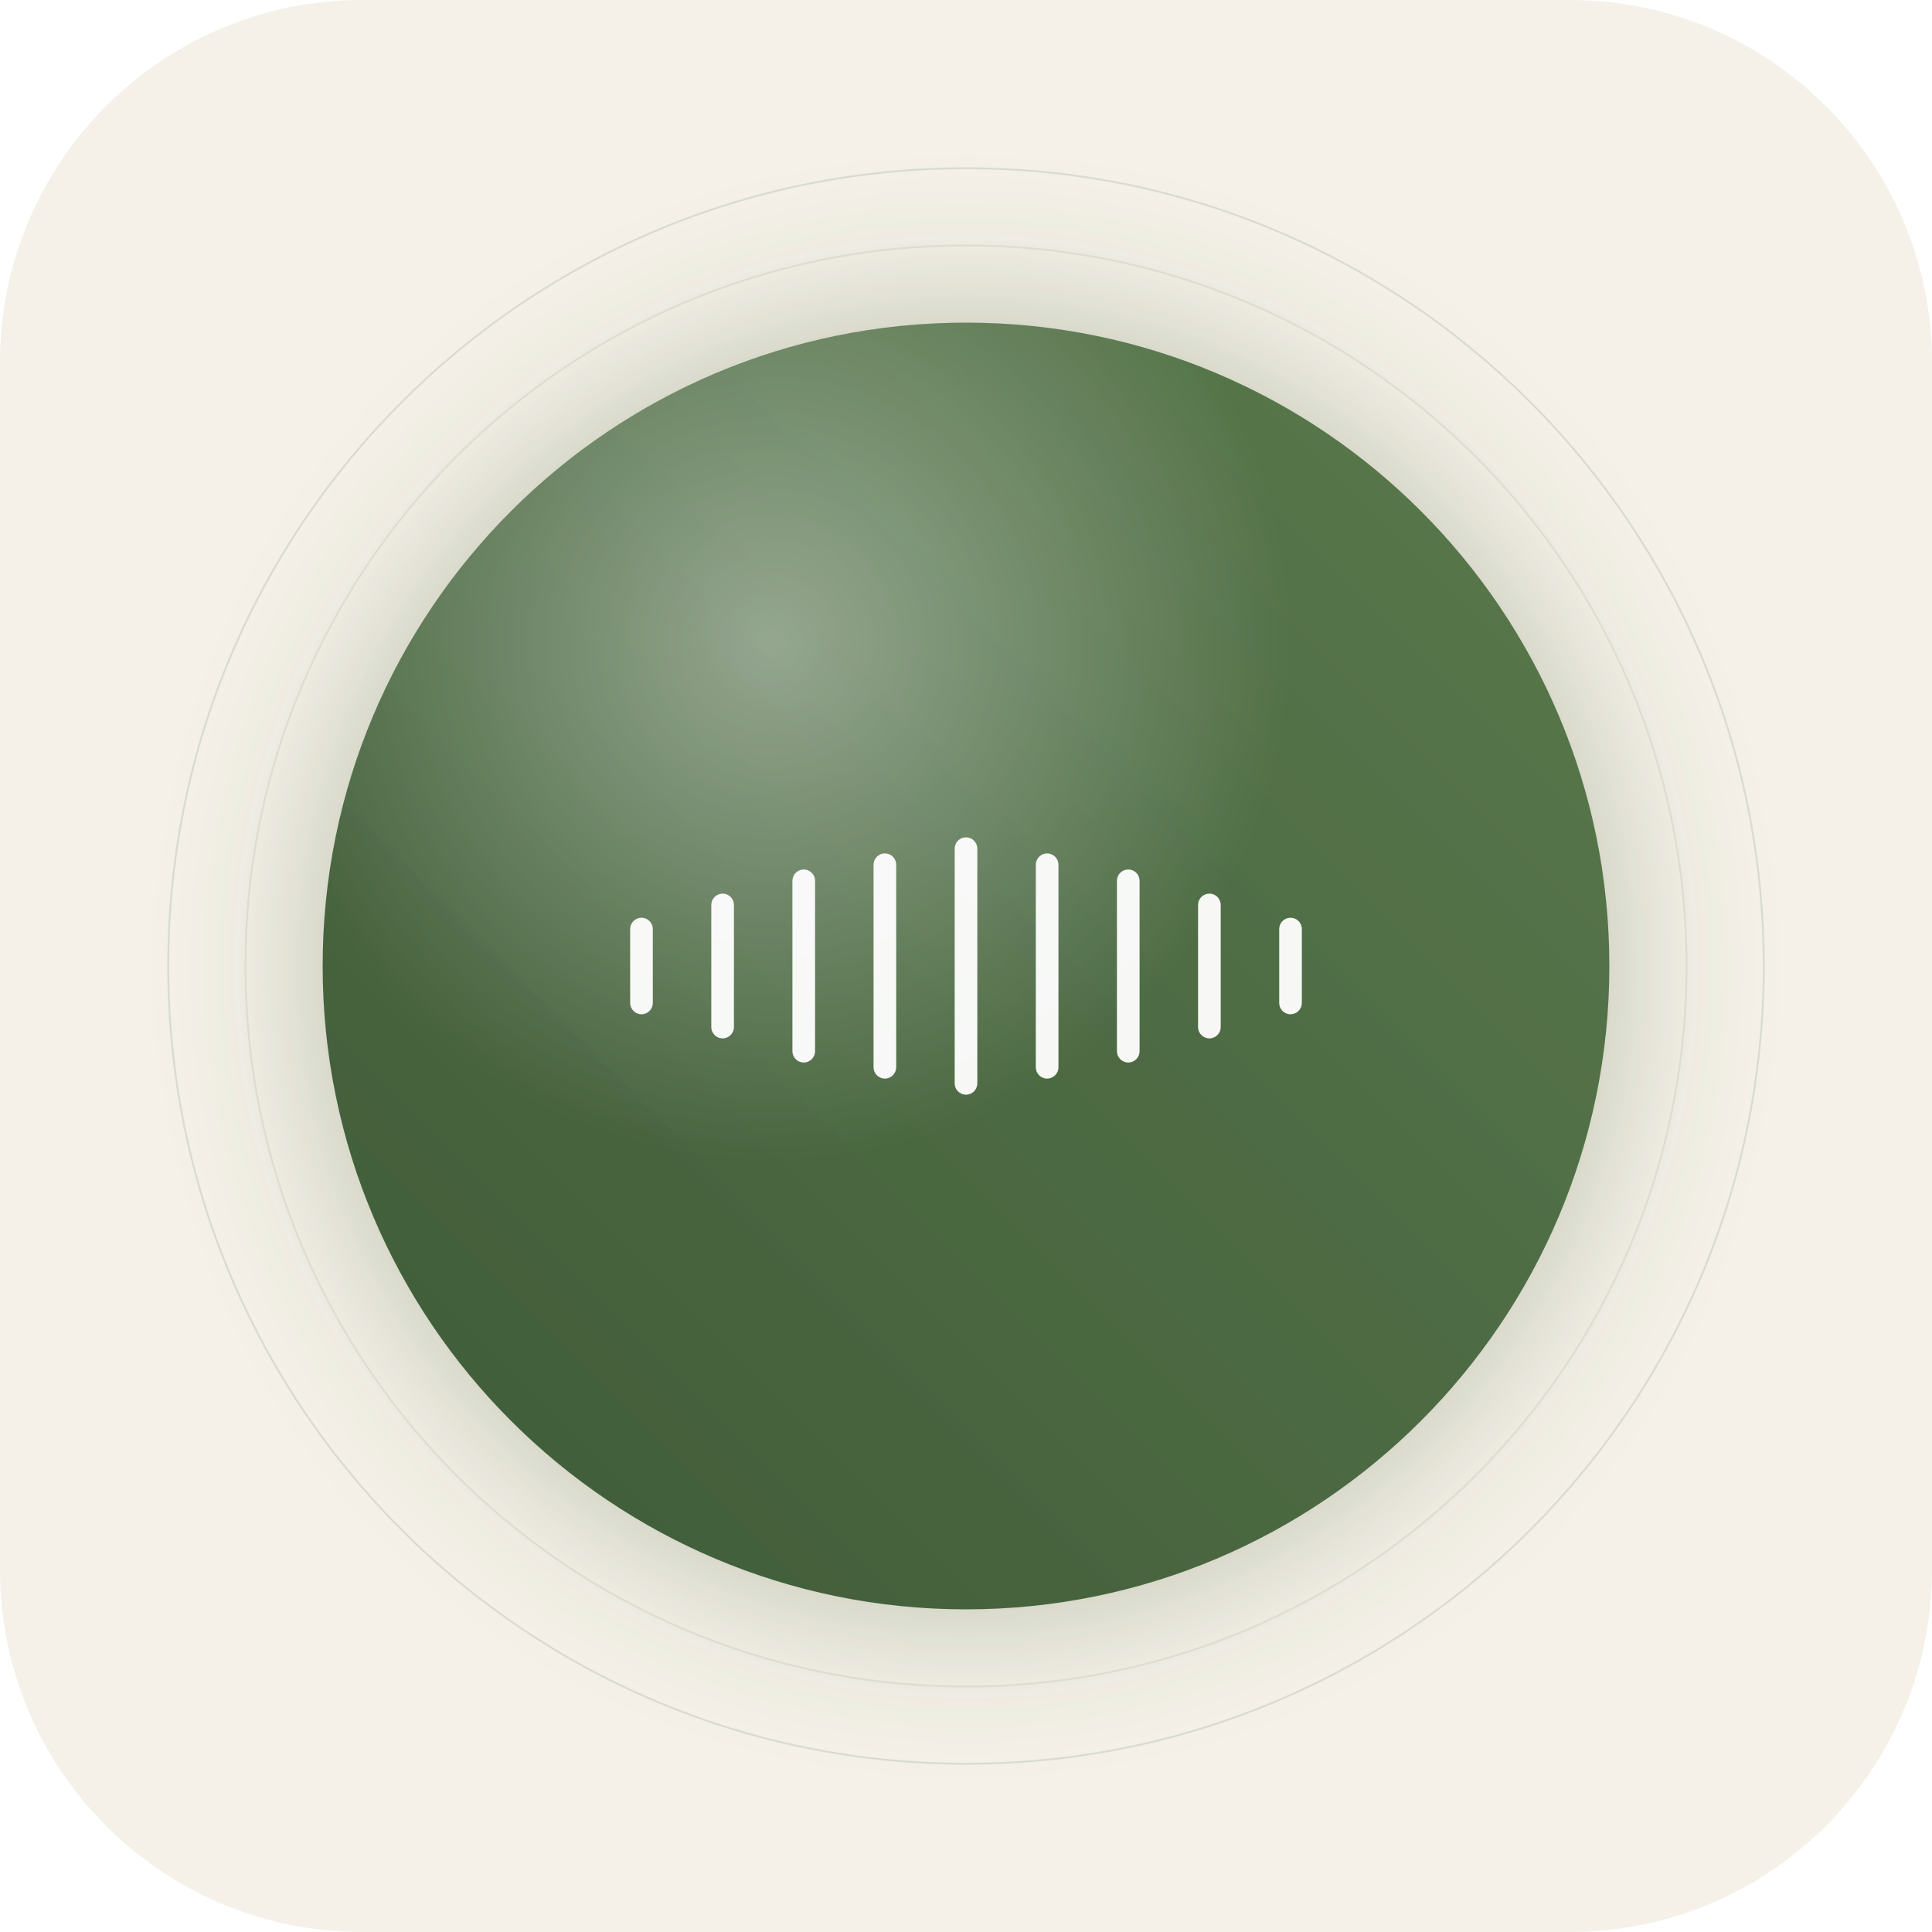
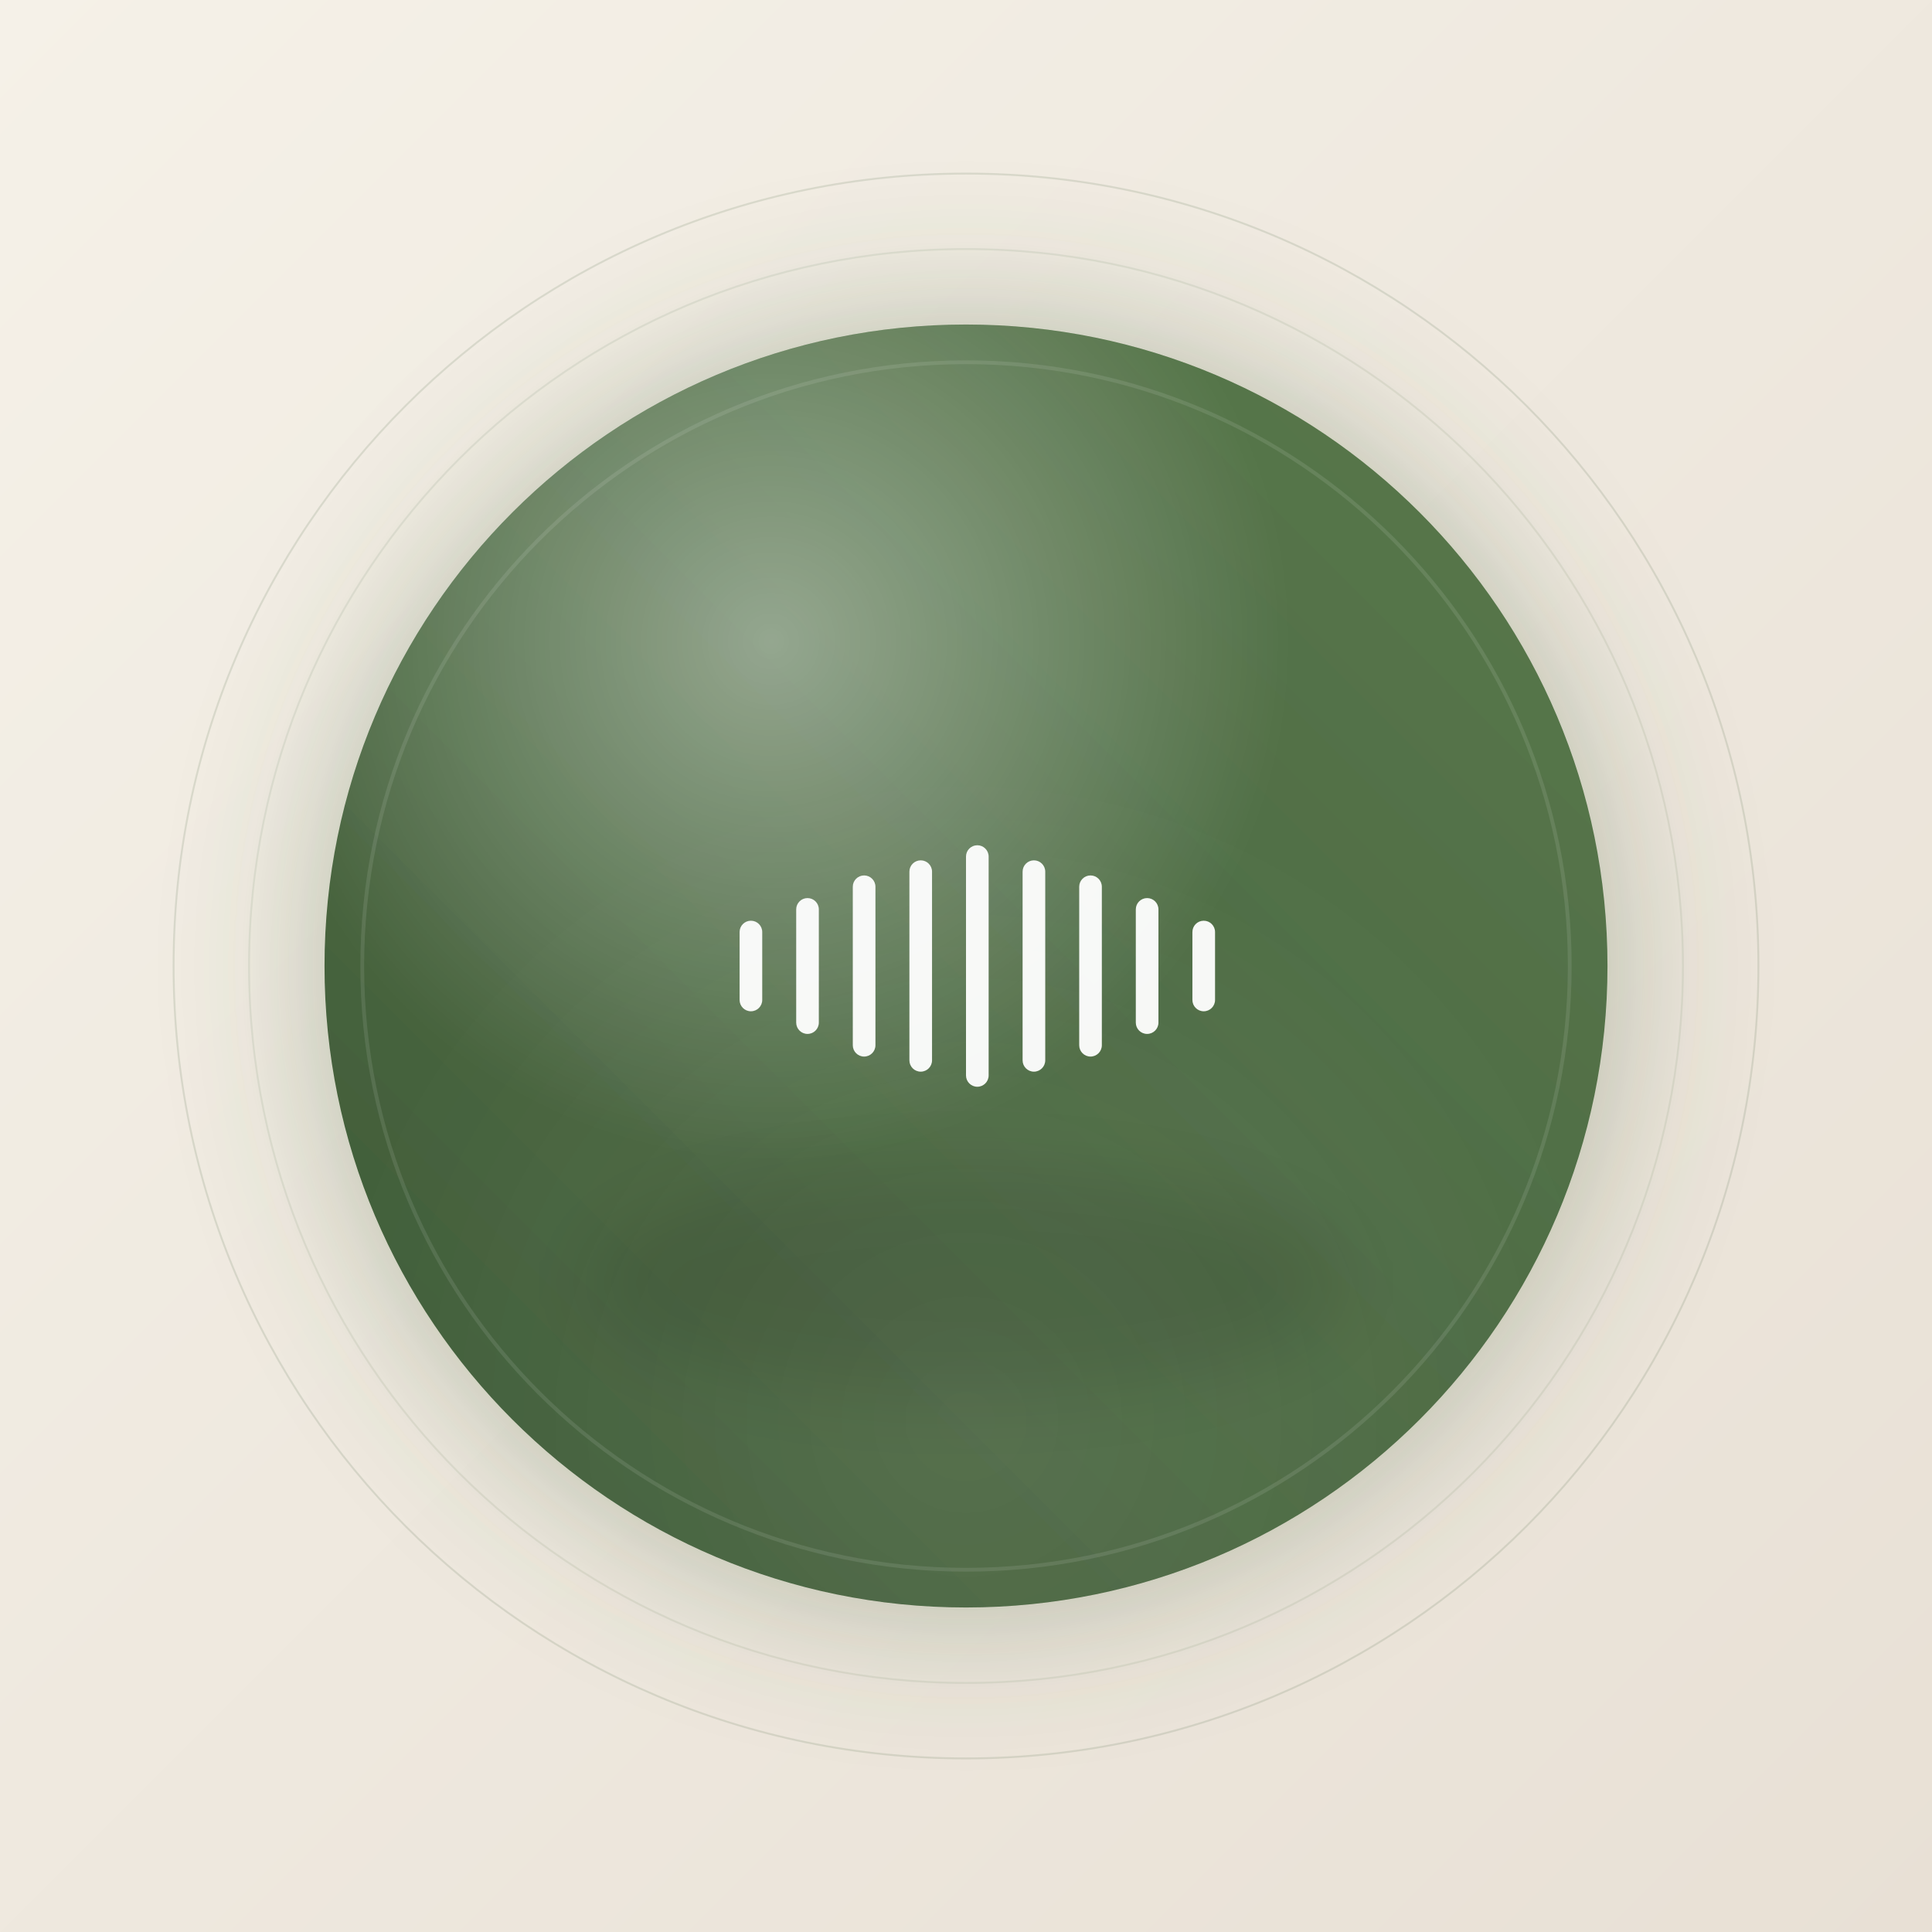
- <svg xmlns="http://www.w3.org/2000/svg" viewBox="0 0 1024 1024" width="1024" height="1024">
+ <svg xmlns="http://www.w3.org/2000/svg" viewBox="0 0 1024 1024">
  <defs>
    <linearGradient id="orbGradient" x1="0%" y1="100%" x2="100%" y2="0%">
      <stop offset="0%" stop-color="#3d5a35" />
      <stop offset="40%" stop-color="#4a6741" />
      <stop offset="100%" stop-color="#5a7a4d" />
    </linearGradient>
-     <radialGradient id="orbHighlight" cx="35%" cy="25%" r="40%">
-       <stop offset="0%" stop-color="rgba(255,255,255,0.4)" />
-       <stop offset="100%" stop-color="rgba(255,255,255,0)" />
-     </radialGradient>
+     <linearGradient id="bgGradient" x1="0%" y1="0%" x2="100%" y2="100%">
+       <stop offset="0%" stop-color="#F5F1E8" />
+       <stop offset="100%" stop-color="#E8E0D5" />
+     </linearGradient>
    <filter id="orbGlow" x="-50%" y="-50%" width="200%" height="200%">
-       <feGaussianBlur stdDeviation="40.96" result="blur" />
+       <feGaussianBlur stdDeviation="40" result="blur" />
      <feFlood flood-color="#4a6741" flood-opacity="0.35" />
      <feComposite in2="blur" operator="in" />
      <feMerge>
        <feMergeNode />
        <feMergeNode in="SourceGraphic" />
      </feMerge>
    </filter>
+     <filter id="innerShadow" x="-20%" y="-20%" width="140%" height="140%">
+       <feDropShadow dx="0" dy="20" stdDeviation="30" flood-color="#2C2520" flood-opacity="0.2" />
+     </filter>
+     <radialGradient id="orbHighlight" cx="35%" cy="25%" r="40%">
+       <stop offset="0%" stop-color="rgba(255,255,255,0.4)" />
+       <stop offset="100%" stop-color="rgba(255,255,255,0)" />
+     </radialGradient>
+     <radialGradient id="orbReflect" cx="50%" cy="85%" r="50%">
+       <stop offset="0%" stop-color="rgba(255,255,255,0.08)" />
+       <stop offset="100%" stop-color="rgba(255,255,255,0)" />
+     </radialGradient>
  </defs>
-   <rect width="1024" height="1024" rx="192" fill="#F5F1E8" />
-   <circle cx="512" cy="512" r="422.83" fill="none" stroke="#4a6741" stroke-width="1" opacity="0.15" />
-   <circle cx="512" cy="512" r="381.911" fill="none" stroke="#4a6741" stroke-width="1" opacity="0.1" />
-   <circle cx="512" cy="512" r="340.992" fill="url(#orbGradient)" filter="url(#orbGlow)" />
-   <circle cx="512" cy="512" r="340.992" fill="url(#orbHighlight)" />
-   <g>
-     <rect x="334" y="486.426" width="12" height="51.149" rx="6" fill="rgba(255,255,255,0.95)" />
-     <rect x="377" y="473.638" width="12" height="76.723" rx="6" fill="rgba(255,255,255,0.95)" />
-     <rect x="420" y="460.851" width="12" height="102.298" rx="6" fill="rgba(255,255,255,0.95)" />
-     <rect x="463" y="452.326" width="12" height="119.347" rx="6" fill="rgba(255,255,255,0.95)" />
-     <rect x="506" y="443.802" width="12" height="136.397" rx="6" fill="rgba(255,255,255,0.95)" />
-     <rect x="549" y="452.326" width="12" height="119.347" rx="6" fill="rgba(255,255,255,0.95)" />
-     <rect x="592" y="460.851" width="12" height="102.298" rx="6" fill="rgba(255,255,255,0.95)" />
-     <rect x="635" y="473.638" width="12" height="76.723" rx="6" fill="rgba(255,255,255,0.95)" />
-     <rect x="678" y="486.426" width="12" height="51.149" rx="6" fill="rgba(255,255,255,0.95)" />
+   <rect width="1024" height="1024" fill="url(#bgGradient)" />
+   <circle cx="512" cy="512" r="420" fill="none" stroke="#4a6741" stroke-width="1" opacity="0.15" />
+   <circle cx="512" cy="512" r="380" fill="none" stroke="#4a6741" stroke-width="1" opacity="0.1" />
+   <circle cx="512" cy="512" r="340" fill="url(#orbGradient)" filter="url(#orbGlow)" />
+   <ellipse cx="512" cy="680" rx="200" ry="60" fill="rgba(0,0,0,0.12)" filter="blur(20px)" />
+   <circle cx="512" cy="512" r="340" fill="url(#orbHighlight)" />
+   <circle cx="512" cy="512" r="340" fill="url(#orbReflect)" />
+   <g transform="translate(512, 512)">
+     <rect x="-120" y="-24" width="12" height="48" rx="6" fill="rgba(255,255,255,0.95)" />
+     <rect x="-90" y="-36" width="12" height="72" rx="6" fill="rgba(255,255,255,0.95)" />
+     <rect x="-60" y="-48" width="12" height="96" rx="6" fill="rgba(255,255,255,0.95)" />
+     <rect x="-30" y="-56" width="12" height="112" rx="6" fill="rgba(255,255,255,0.95)" />
+     <rect x="0" y="-64" width="12" height="128" rx="6" fill="rgba(255,255,255,0.95)" />
+     <rect x="30" y="-56" width="12" height="112" rx="6" fill="rgba(255,255,255,0.95)" />
+     <rect x="60" y="-48" width="12" height="96" rx="6" fill="rgba(255,255,255,0.95)" />
+     <rect x="90" y="-36" width="12" height="72" rx="6" fill="rgba(255,255,255,0.95)" />
+     <rect x="120" y="-24" width="12" height="48" rx="6" fill="rgba(255,255,255,0.95)" />
  </g>
+   <circle cx="512" cy="512" r="320" fill="none" stroke="rgba(255,255,255,0.1)" stroke-width="2" />
</svg>
